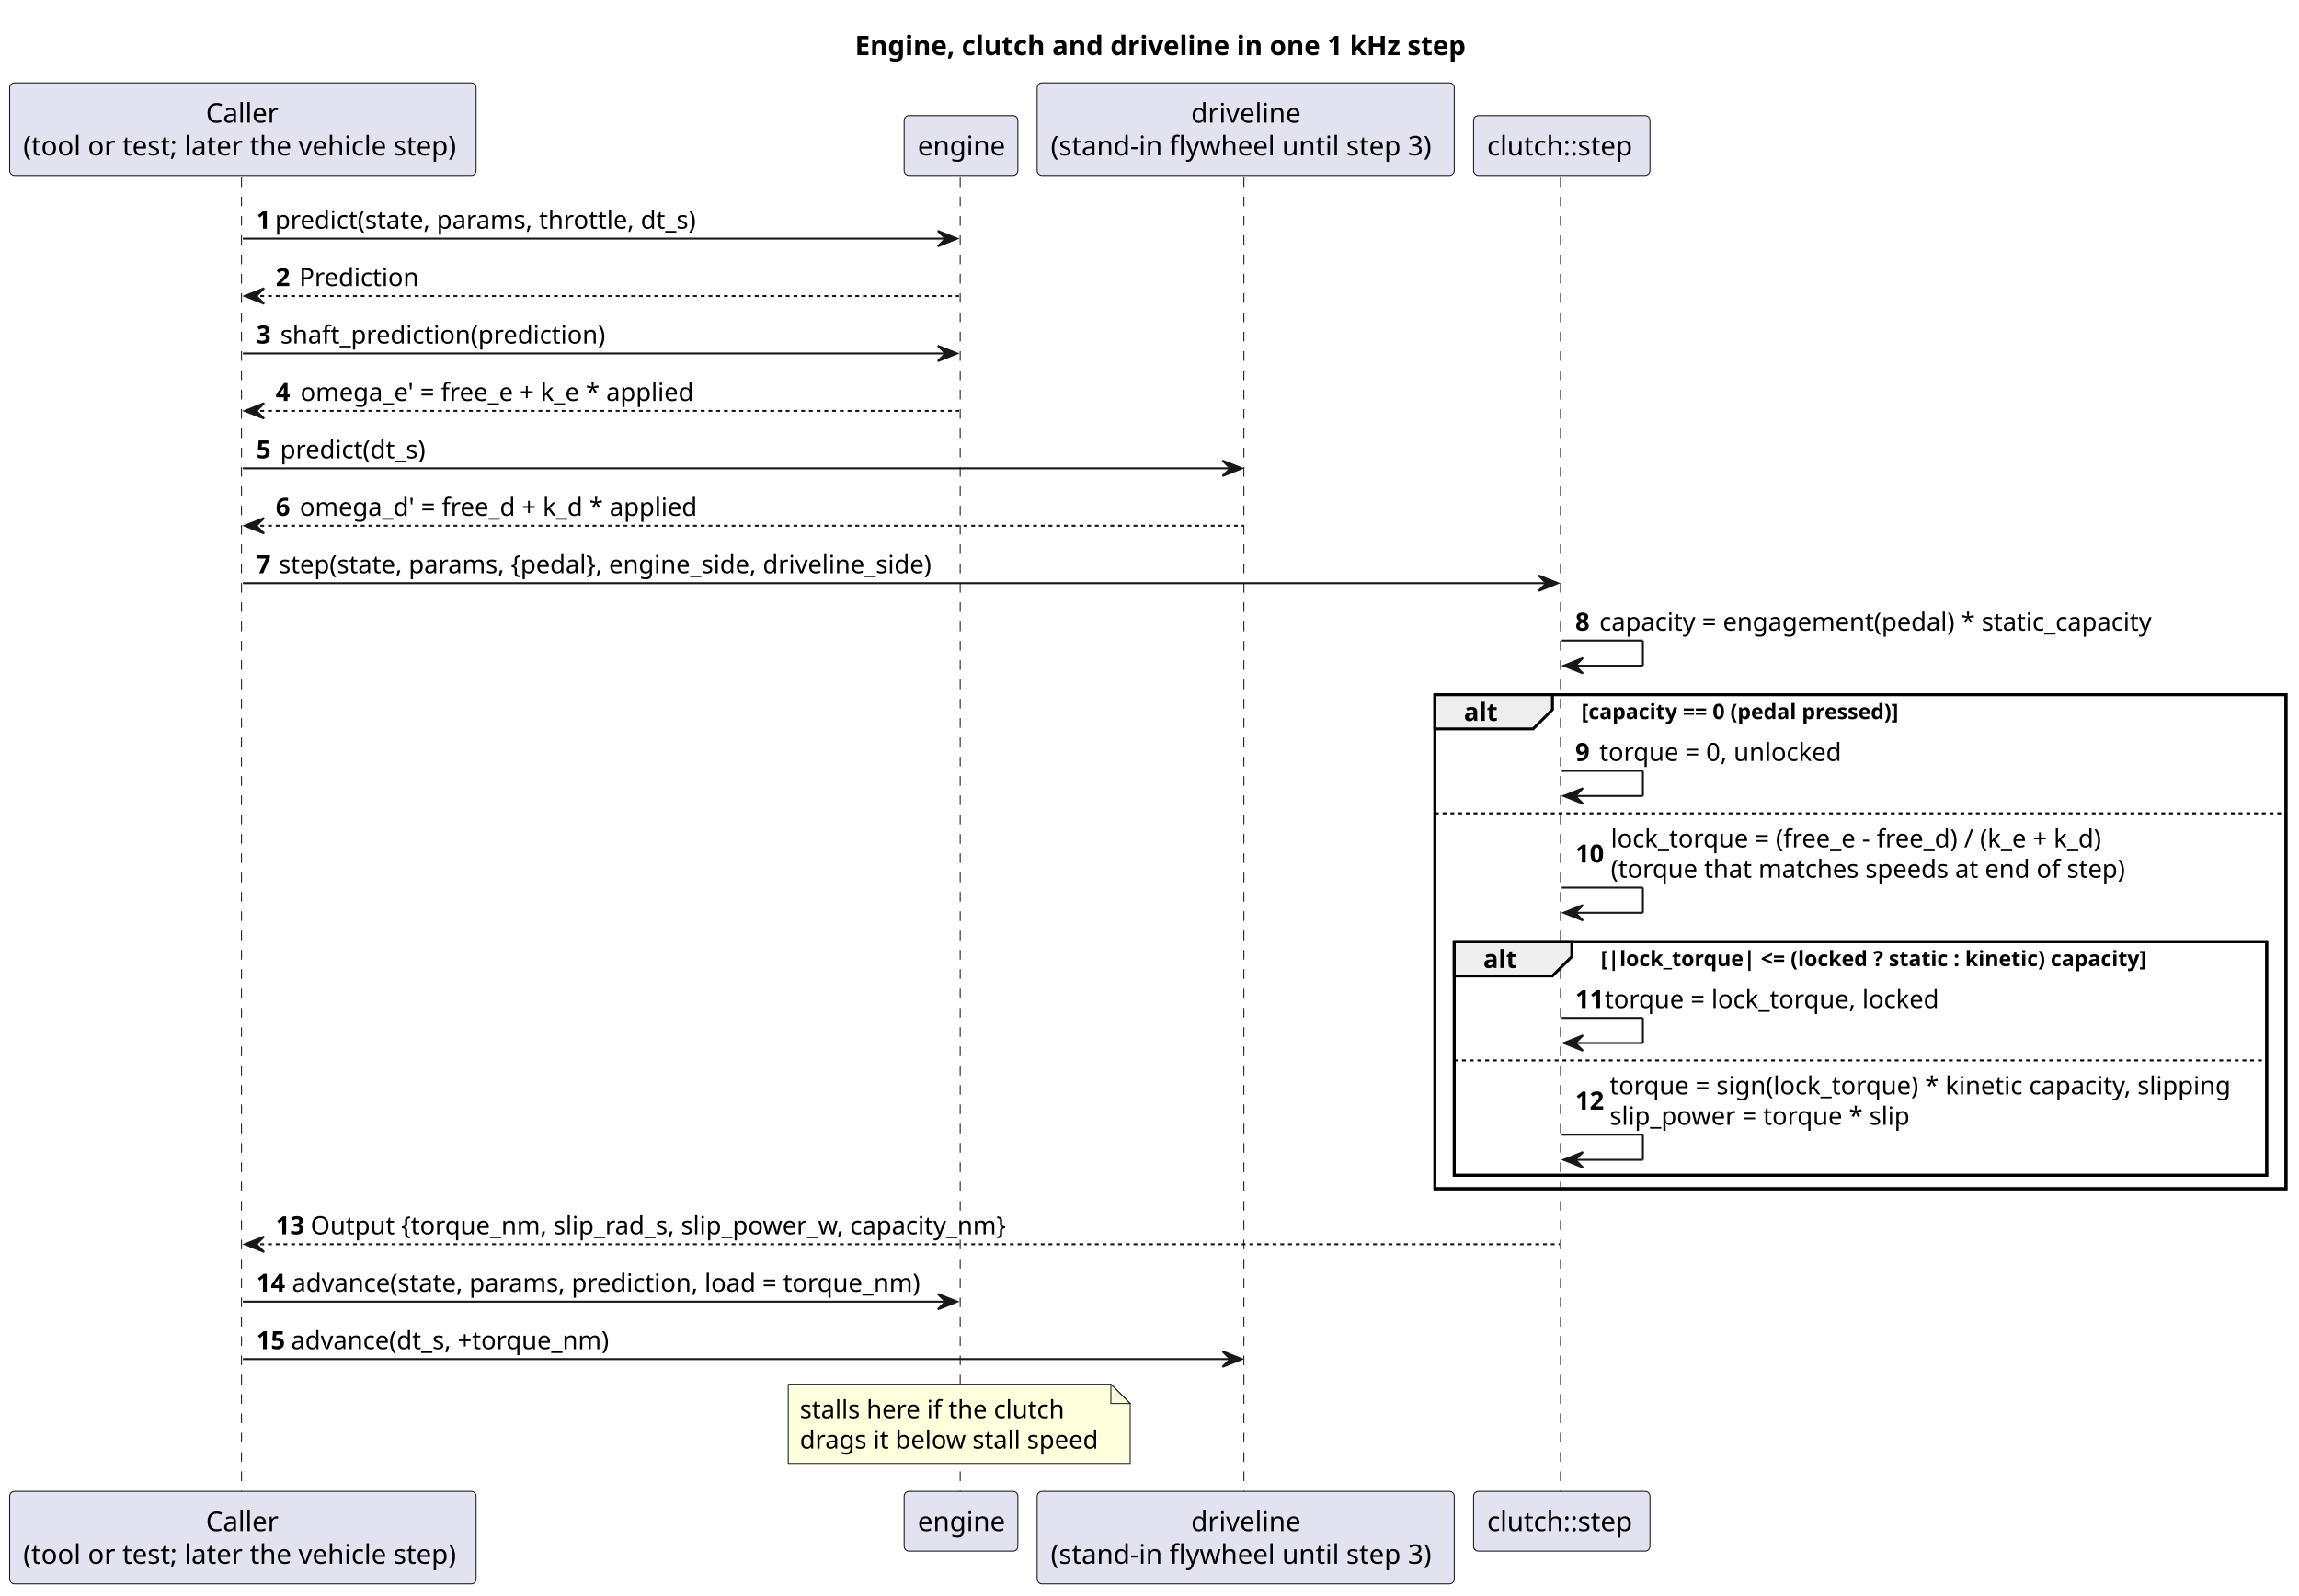
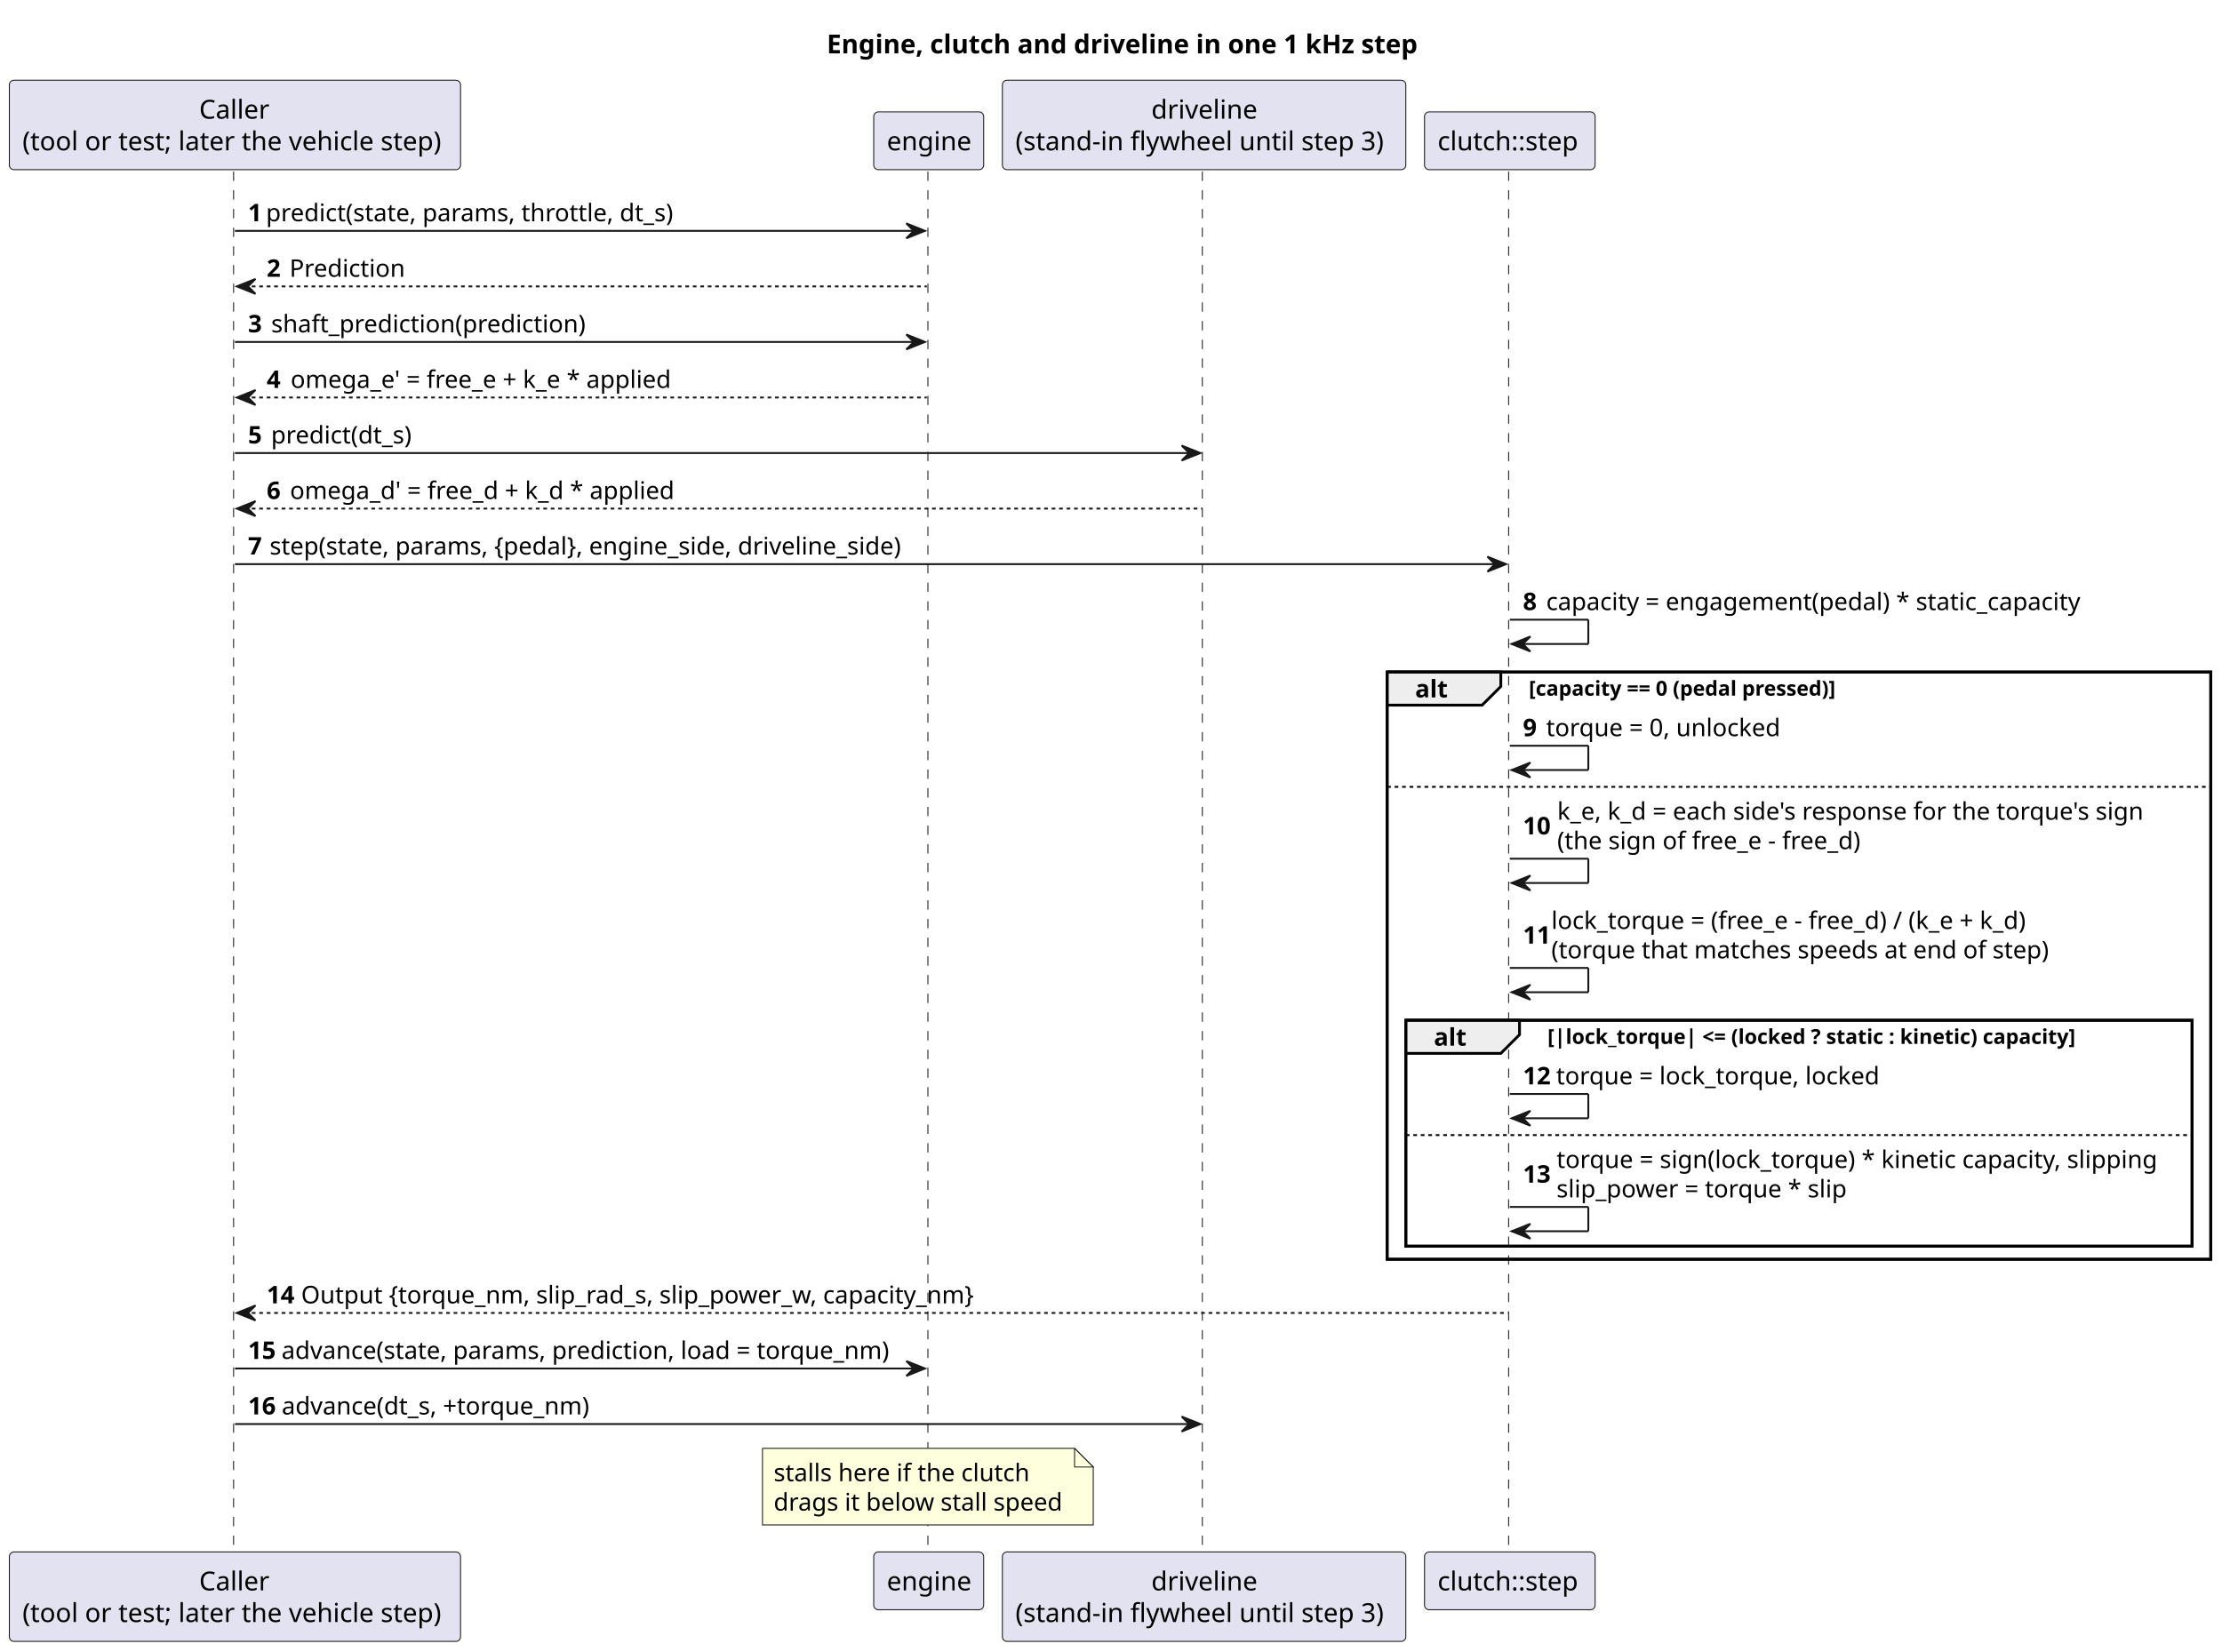
- <svg xmlns="http://www.w3.org/2000/svg" contentStyleType="text/css" height="826px" preserveAspectRatio="none" style="width:1190px;height:826px;background:#FFFFFF;" version="1.1" viewBox="0 0 1190 826" width="1190px" zoomAndPan="magnify">
+ <svg xmlns="http://www.w3.org/2000/svg" contentStyleType="text/css" height="884px" preserveAspectRatio="none" style="width:1189px;height:884px;background:#FFFFFF;" version="1.1" viewBox="0 0 1189 884" width="1189px" zoomAndPan="magnify">
  <defs />
  <g>
-     <text fill="#000000" font-family="sans-serif" font-size="14" font-weight="bold" lengthAdjust="spacing" textLength="307.228" x="442.522" y="28.562">Engine, clutch and driveline in one 1 kHz step</text>
-     <rect fill="none" height="255.836" style="stroke:#000000;stroke-width:1.5;" width="440.525" x="742.747" y="359.654" />
-     <rect fill="none" height="120.918" style="stroke:#000000;stroke-width:1.5;" width="420.525" x="752.747" y="487.572" />
-     <line style="stroke:#181818;stroke-width:0.5;stroke-dasharray:5.0,5.0;" x1="125" x2="125" y1="91.818" y2="773.138" />
-     <line style="stroke:#181818;stroke-width:0.5;stroke-dasharray:5.0,5.0;" x1="497.01" x2="497.01" y1="91.818" y2="773.138" />
-     <line style="stroke:#181818;stroke-width:0.5;stroke-dasharray:5.0,5.0;" x1="643.854" x2="643.854" y1="91.818" y2="773.138" />
-     <line style="stroke:#181818;stroke-width:0.5;stroke-dasharray:5.0,5.0;" x1="807.747" x2="807.747" y1="91.818" y2="773.138" />
+     <text fill="#000000" font-family="sans-serif" font-size="14" font-weight="bold" lengthAdjust="spacing" textLength="307.228" x="442.383" y="28.562">Engine, clutch and driveline in one 1 kHz step</text>
+     <rect fill="none" height="314.295" style="stroke:#000000;stroke-width:1.5;" width="440.728" x="742.264" y="359.654" />
+     <rect fill="none" height="120.918" style="stroke:#000000;stroke-width:1.5;" width="420.728" x="752.264" y="546.031" />
+     <line style="stroke:#181818;stroke-width:0.5;stroke-dasharray:5.0,5.0;" x1="125" x2="125" y1="91.818" y2="831.597" />
+     <line style="stroke:#181818;stroke-width:0.5;stroke-dasharray:5.0,5.0;" x1="496.528" x2="496.528" y1="91.818" y2="831.597" />
+     <line style="stroke:#181818;stroke-width:0.5;stroke-dasharray:5.0,5.0;" x1="643.372" x2="643.372" y1="91.818" y2="831.597" />
+     <line style="stroke:#181818;stroke-width:0.5;stroke-dasharray:5.0,5.0;" x1="807.264" x2="807.264" y1="91.818" y2="831.597" />
    <rect fill="#E2E2F0" height="47.879" rx="2.5" ry="2.5" style="stroke:#181818;stroke-width:0.5;" width="241.439" x="5" y="42.94" />
    <text fill="#000000" font-family="sans-serif" font-size="14" lengthAdjust="spacing" textLength="38.302" x="106.568" y="63.502">Caller</text>
    <text fill="#000000" font-family="sans-serif" font-size="14" lengthAdjust="spacing" textLength="227.439" x="12" y="80.441">(tool or test; later the vehicle step)</text>
-     <rect fill="#E2E2F0" height="47.879" rx="2.5" ry="2.5" style="stroke:#181818;stroke-width:0.5;" width="241.439" x="5" y="772.138" />
-     <text fill="#000000" font-family="sans-serif" font-size="14" lengthAdjust="spacing" textLength="38.302" x="106.568" y="792.7">Caller</text>
-     <text fill="#000000" font-family="sans-serif" font-size="14" lengthAdjust="spacing" textLength="227.439" x="12" y="809.64">(tool or test; later the vehicle step)</text>
-     <rect fill="#E2E2F0" height="30.939" rx="2.5" ry="2.5" style="stroke:#181818;stroke-width:0.5;" width="58.844" x="468.01" y="59.879" />
-     <text fill="#000000" font-family="sans-serif" font-size="14" lengthAdjust="spacing" textLength="44.844" x="475.01" y="80.441">engine</text>
-     <rect fill="#E2E2F0" height="30.939" rx="2.5" ry="2.5" style="stroke:#181818;stroke-width:0.5;" width="58.844" x="468.01" y="772.138" />
-     <text fill="#000000" font-family="sans-serif" font-size="14" lengthAdjust="spacing" textLength="44.844" x="475.01" y="792.7">engine</text>
-     <rect fill="#E2E2F0" height="47.879" rx="2.5" ry="2.5" style="stroke:#181818;stroke-width:0.5;" width="215.893" x="536.854" y="42.94" />
-     <text fill="#000000" font-family="sans-serif" font-size="14" lengthAdjust="spacing" textLength="56.478" x="616.561" y="63.502">driveline</text>
-     <text fill="#000000" font-family="sans-serif" font-size="14" lengthAdjust="spacing" textLength="201.893" x="543.854" y="80.441">(stand-in flywheel until step 3)</text>
-     <rect fill="#E2E2F0" height="47.879" rx="2.5" ry="2.5" style="stroke:#181818;stroke-width:0.5;" width="215.893" x="536.854" y="772.138" />
-     <text fill="#000000" font-family="sans-serif" font-size="14" lengthAdjust="spacing" textLength="56.478" x="616.561" y="792.7">driveline</text>
-     <text fill="#000000" font-family="sans-serif" font-size="14" lengthAdjust="spacing" textLength="201.893" x="543.854" y="809.64">(stand-in flywheel until step 3)</text>
-     <rect fill="#E2E2F0" height="30.939" rx="2.5" ry="2.5" style="stroke:#181818;stroke-width:0.5;" width="91.294" x="762.747" y="59.879" />
-     <text fill="#000000" font-family="sans-serif" font-size="14" lengthAdjust="spacing" textLength="77.294" x="769.747" y="80.441">clutch::step</text>
-     <rect fill="#E2E2F0" height="30.939" rx="2.5" ry="2.5" style="stroke:#181818;stroke-width:0.5;" width="91.294" x="762.747" y="772.138" />
-     <text fill="#000000" font-family="sans-serif" font-size="14" lengthAdjust="spacing" textLength="77.294" x="769.747" y="792.7">clutch::step</text>
-     <polygon fill="#181818" points="485.432,119.548,495.432,123.548,485.432,127.548,489.432,123.548" style="stroke:#181818;stroke-width:1.0;" />
-     <line style="stroke:#181818;stroke-width:1.0;" x1="125.719" x2="491.432" y1="123.548" y2="123.548" />
+     <rect fill="#E2E2F0" height="47.879" rx="2.5" ry="2.5" style="stroke:#181818;stroke-width:0.5;" width="241.439" x="5" y="830.597" />
+     <text fill="#000000" font-family="sans-serif" font-size="14" lengthAdjust="spacing" textLength="38.302" x="106.568" y="851.159">Caller</text>
+     <text fill="#000000" font-family="sans-serif" font-size="14" lengthAdjust="spacing" textLength="227.439" x="12" y="868.099">(tool or test; later the vehicle step)</text>
+     <rect fill="#E2E2F0" height="30.939" rx="2.5" ry="2.5" style="stroke:#181818;stroke-width:0.5;" width="58.844" x="467.528" y="59.879" />
+     <text fill="#000000" font-family="sans-serif" font-size="14" lengthAdjust="spacing" textLength="44.844" x="474.528" y="80.441">engine</text>
+     <rect fill="#E2E2F0" height="30.939" rx="2.5" ry="2.5" style="stroke:#181818;stroke-width:0.5;" width="58.844" x="467.528" y="830.597" />
+     <text fill="#000000" font-family="sans-serif" font-size="14" lengthAdjust="spacing" textLength="44.844" x="474.528" y="851.159">engine</text>
+     <rect fill="#E2E2F0" height="47.879" rx="2.5" ry="2.5" style="stroke:#181818;stroke-width:0.5;" width="215.893" x="536.372" y="42.94" />
+     <text fill="#000000" font-family="sans-serif" font-size="14" lengthAdjust="spacing" textLength="56.478" x="616.079" y="63.502">driveline</text>
+     <text fill="#000000" font-family="sans-serif" font-size="14" lengthAdjust="spacing" textLength="201.893" x="543.372" y="80.441">(stand-in flywheel until step 3)</text>
+     <rect fill="#E2E2F0" height="47.879" rx="2.5" ry="2.5" style="stroke:#181818;stroke-width:0.5;" width="215.893" x="536.372" y="830.597" />
+     <text fill="#000000" font-family="sans-serif" font-size="14" lengthAdjust="spacing" textLength="56.478" x="616.079" y="851.159">driveline</text>
+     <text fill="#000000" font-family="sans-serif" font-size="14" lengthAdjust="spacing" textLength="201.893" x="543.372" y="868.099">(stand-in flywheel until step 3)</text>
+     <rect fill="#E2E2F0" height="30.939" rx="2.5" ry="2.5" style="stroke:#181818;stroke-width:0.5;" width="91.294" x="762.264" y="59.879" />
+     <text fill="#000000" font-family="sans-serif" font-size="14" lengthAdjust="spacing" textLength="77.294" x="769.264" y="80.441">clutch::step</text>
+     <rect fill="#E2E2F0" height="30.939" rx="2.5" ry="2.5" style="stroke:#181818;stroke-width:0.5;" width="91.294" x="762.264" y="830.597" />
+     <text fill="#000000" font-family="sans-serif" font-size="14" lengthAdjust="spacing" textLength="77.294" x="769.264" y="851.159">clutch::step</text>
+     <polygon fill="#181818" points="484.95,119.548,494.95,123.548,484.95,127.548,488.95,123.548" style="stroke:#181818;stroke-width:1.0;" />
+     <line style="stroke:#181818;stroke-width:1.0;" x1="125.719" x2="490.95" y1="123.548" y2="123.548" />
    <text fill="#000000" font-family="sans-serif" font-size="13" font-weight="bold" lengthAdjust="spacing" textLength="5.605" x="132.719" y="118.412">1</text>
    <text fill="#000000" font-family="sans-serif" font-size="13" lengthAdjust="spacing" textLength="219.724" x="142.324" y="118.412">predict(state, params, throttle, dt_s)</text>
    <polygon fill="#181818" points="136.719,149.277,126.719,153.277,136.719,157.277,132.719,153.277" style="stroke:#181818;stroke-width:1.0;" />
-     <line style="stroke:#181818;stroke-width:1.0;stroke-dasharray:2.0,2.0;" x1="130.719" x2="496.432" y1="153.277" y2="153.277" />
+     <line style="stroke:#181818;stroke-width:1.0;stroke-dasharray:2.0,2.0;" x1="130.719" x2="495.95" y1="153.277" y2="153.277" />
    <text fill="#000000" font-family="sans-serif" font-size="13" font-weight="bold" lengthAdjust="spacing" textLength="8.188" x="142.719" y="148.142">2</text>
    <text fill="#000000" font-family="sans-serif" font-size="13" lengthAdjust="spacing" textLength="62.188" x="154.908" y="148.142">Prediction</text>
-     <polygon fill="#181818" points="485.432,179.007,495.432,183.007,485.432,187.007,489.432,183.007" style="stroke:#181818;stroke-width:1.0;" />
-     <line style="stroke:#181818;stroke-width:1.0;" x1="125.719" x2="491.432" y1="183.007" y2="183.007" />
+     <polygon fill="#181818" points="484.95,179.007,494.95,183.007,484.95,187.007,488.95,183.007" style="stroke:#181818;stroke-width:1.0;" />
+     <line style="stroke:#181818;stroke-width:1.0;" x1="125.719" x2="490.95" y1="183.007" y2="183.007" />
    <text fill="#000000" font-family="sans-serif" font-size="13" font-weight="bold" lengthAdjust="spacing" textLength="8.392" x="132.719" y="177.871">3</text>
    <text fill="#000000" font-family="sans-serif" font-size="13" lengthAdjust="spacing" textLength="170.016" x="145.111" y="177.871">shaft_prediction(prediction)</text>
    <polygon fill="#181818" points="136.719,208.736,126.719,212.736,136.719,216.736,132.719,212.736" style="stroke:#181818;stroke-width:1.0;" />
-     <line style="stroke:#181818;stroke-width:1.0;stroke-dasharray:2.0,2.0;" x1="130.719" x2="496.432" y1="212.736" y2="212.736" />
+     <line style="stroke:#181818;stroke-width:1.0;stroke-dasharray:2.0,2.0;" x1="130.719" x2="495.95" y1="212.736" y2="212.736" />
    <text fill="#000000" font-family="sans-serif" font-size="13" font-weight="bold" lengthAdjust="spacing" textLength="8.791" x="142.719" y="207.601">4</text>
    <text fill="#000000" font-family="sans-serif" font-size="13" lengthAdjust="spacing" textLength="209.162" x="155.511" y="207.601">omega_e' = free_e + k_e * applied</text>
-     <polygon fill="#181818" points="632.8,238.466,642.8,242.466,632.8,246.466,636.8,242.466" style="stroke:#181818;stroke-width:1.0;" />
-     <line style="stroke:#181818;stroke-width:1.0;" x1="125.719" x2="638.8" y1="242.466" y2="242.466" />
+     <polygon fill="#181818" points="632.318,238.466,642.318,242.466,632.318,246.466,636.318,242.466" style="stroke:#181818;stroke-width:1.0;" />
+     <line style="stroke:#181818;stroke-width:1.0;" x1="125.719" x2="638.318" y1="242.466" y2="242.466" />
    <text fill="#000000" font-family="sans-serif" font-size="13" font-weight="bold" lengthAdjust="spacing" textLength="8.309" x="132.719" y="237.33">5</text>
    <text fill="#000000" font-family="sans-serif" font-size="13" lengthAdjust="spacing" textLength="77.708" x="145.028" y="237.33">predict(dt_s)</text>
    <polygon fill="#181818" points="136.719,268.195,126.719,272.195,136.719,276.195,132.719,272.195" style="stroke:#181818;stroke-width:1.0;" />
-     <line style="stroke:#181818;stroke-width:1.0;stroke-dasharray:2.0,2.0;" x1="130.719" x2="643.8" y1="272.195" y2="272.195" />
+     <line style="stroke:#181818;stroke-width:1.0;stroke-dasharray:2.0,2.0;" x1="130.719" x2="643.318" y1="272.195" y2="272.195" />
    <text fill="#000000" font-family="sans-serif" font-size="13" font-weight="bold" lengthAdjust="spacing" textLength="8.442" x="142.719" y="267.06">6</text>
    <text fill="#000000" font-family="sans-serif" font-size="13" lengthAdjust="spacing" textLength="210.304" x="155.162" y="267.06">omega_d' = free_d + k_d * applied</text>
-     <polygon fill="#181818" points="796.394,297.925,806.394,301.925,796.394,305.925,800.394,301.925" style="stroke:#181818;stroke-width:1.0;" />
-     <line style="stroke:#181818;stroke-width:1.0;" x1="125.719" x2="802.394" y1="301.925" y2="301.925" />
+     <polygon fill="#181818" points="795.911,297.925,805.911,301.925,795.911,305.925,799.911,301.925" style="stroke:#181818;stroke-width:1.0;" />
+     <line style="stroke:#181818;stroke-width:1.0;" x1="125.719" x2="801.911" y1="301.925" y2="301.925" />
    <text fill="#000000" font-family="sans-serif" font-size="13" font-weight="bold" lengthAdjust="spacing" textLength="7.56" x="132.719" y="296.789">7</text>
    <text fill="#000000" font-family="sans-serif" font-size="13" lengthAdjust="spacing" textLength="343.764" x="144.279" y="296.789">step(state, params, {pedal}, engine_side, driveline_side)</text>
-     <line style="stroke:#181818;stroke-width:1.0;" x1="808.394" x2="850.394" y1="331.654" y2="331.654" />
-     <line style="stroke:#181818;stroke-width:1.0;" x1="850.394" x2="850.394" y1="331.654" y2="344.654" />
-     <line style="stroke:#181818;stroke-width:1.0;" x1="809.394" x2="850.394" y1="344.654" y2="344.654" />
-     <polygon fill="#181818" points="819.394,340.654,809.394,344.654,819.394,348.654,815.394,344.654" style="stroke:#181818;stroke-width:1.0;" />
-     <text fill="#000000" font-family="sans-serif" font-size="13" font-weight="bold" lengthAdjust="spacing" textLength="8.461" x="815.394" y="326.519">8</text>
-     <text fill="#000000" font-family="sans-serif" font-size="13" lengthAdjust="spacing" textLength="293.566" x="827.855" y="326.519">capacity = engagement(pedal) * static_capacity</text>
-     <path d="M742.747,359.654 L803.578,359.654 L803.578,367.384 L793.578,377.384 L742.747,377.384 L742.747,359.654 " fill="#EEEEEE" style="stroke:#000000;stroke-width:1.5;" />
-     <rect fill="none" height="255.836" style="stroke:#000000;stroke-width:1.5;" width="440.525" x="742.747" y="359.654" />
-     <text fill="#000000" font-family="sans-serif" font-size="13" font-weight="bold" lengthAdjust="spacing" textLength="15.831" x="757.747" y="373.248">alt</text>
-     <text fill="#000000" font-family="sans-serif" font-size="11" font-weight="bold" lengthAdjust="spacing" textLength="169.2" x="818.578" y="372.31">[capacity == 0 (pedal pressed)]</text>
-     <line style="stroke:#181818;stroke-width:1.0;" x1="808.394" x2="850.394" y1="399.113" y2="399.113" />
-     <line style="stroke:#181818;stroke-width:1.0;" x1="850.394" x2="850.394" y1="399.113" y2="412.113" />
-     <line style="stroke:#181818;stroke-width:1.0;" x1="809.394" x2="850.394" y1="412.113" y2="412.113" />
-     <polygon fill="#181818" points="819.394,408.113,809.394,412.113,819.394,416.113,815.394,412.113" style="stroke:#181818;stroke-width:1.0;" />
-     <text fill="#000000" font-family="sans-serif" font-size="13" font-weight="bold" lengthAdjust="spacing" textLength="8.442" x="815.394" y="393.978">9</text>
-     <text fill="#000000" font-family="sans-serif" font-size="13" lengthAdjust="spacing" textLength="128.096" x="827.836" y="393.978">torque = 0, unlocked</text>
-     <line style="stroke:#000000;stroke-width:1.0;stroke-dasharray:2.0,2.0;" x1="742.747" x2="1183.272" y1="421.113" y2="421.113" />
-     <line style="stroke:#181818;stroke-width:1.0;" x1="808.394" x2="850.394" y1="459.572" y2="459.572" />
-     <line style="stroke:#181818;stroke-width:1.0;" x1="850.394" x2="850.394" y1="459.572" y2="472.572" />
-     <line style="stroke:#181818;stroke-width:1.0;" x1="809.394" x2="850.394" y1="472.572" y2="472.572" />
-     <polygon fill="#181818" points="819.394,468.572,809.394,472.572,819.394,476.572,815.394,472.572" style="stroke:#181818;stroke-width:1.0;" />
-     <text fill="#000000" font-family="sans-serif" font-size="13" font-weight="bold" lengthAdjust="spacing" textLength="14.371" x="815.394" y="446.572">10</text>
-     <text fill="#000000" font-family="sans-serif" font-size="13" lengthAdjust="spacing" textLength="266.475" x="833.765" y="438.707">lock_torque = (free_e - free_d) / (k_e + k_d)</text>
-     <text fill="#000000" font-family="sans-serif" font-size="13" lengthAdjust="spacing" textLength="270.067" x="833.765" y="454.437">(torque that matches speeds at end of step)</text>
-     <path d="M752.747,487.572 L813.578,487.572 L813.578,495.302 L803.578,505.302 L752.747,505.302 L752.747,487.572 " fill="#EEEEEE" style="stroke:#000000;stroke-width:1.5;" />
-     <rect fill="none" height="120.918" style="stroke:#000000;stroke-width:1.5;" width="420.525" x="752.747" y="487.572" />
-     <text fill="#000000" font-family="sans-serif" font-size="13" font-weight="bold" lengthAdjust="spacing" textLength="15.831" x="767.747" y="501.166">alt</text>
-     <text fill="#000000" font-family="sans-serif" font-size="11" font-weight="bold" lengthAdjust="spacing" textLength="279.812" x="828.578" y="500.228">[|lock_torque| &lt;= (locked ? static : kinetic) capacity]</text>
-     <line style="stroke:#181818;stroke-width:1.0;" x1="808.394" x2="850.394" y1="527.031" y2="527.031" />
-     <line style="stroke:#181818;stroke-width:1.0;" x1="850.394" x2="850.394" y1="527.031" y2="540.031" />
-     <line style="stroke:#181818;stroke-width:1.0;" x1="809.394" x2="850.394" y1="540.031" y2="540.031" />
-     <polygon fill="#181818" points="819.394,536.031,809.394,540.031,819.394,544.031,815.394,540.031" style="stroke:#181818;stroke-width:1.0;" />
-     <text fill="#000000" font-family="sans-serif" font-size="13" font-weight="bold" lengthAdjust="spacing" textLength="11.21" x="815.394" y="521.895">11</text>
-     <text fill="#000000" font-family="sans-serif" font-size="13" lengthAdjust="spacing" textLength="176.128" x="830.604" y="521.895">torque = lock_torque, locked</text>
-     <line style="stroke:#000000;stroke-width:1.0;stroke-dasharray:2.0,2.0;" x1="752.747" x2="1173.272" y1="549.031" y2="549.031" />
-     <line style="stroke:#181818;stroke-width:1.0;" x1="808.394" x2="850.394" y1="587.49" y2="587.49" />
-     <line style="stroke:#181818;stroke-width:1.0;" x1="850.394" x2="850.394" y1="587.49" y2="600.49" />
-     <line style="stroke:#181818;stroke-width:1.0;" x1="809.394" x2="850.394" y1="600.49" y2="600.49" />
-     <polygon fill="#181818" points="819.394,596.49,809.394,600.49,819.394,604.49,815.394,600.49" style="stroke:#181818;stroke-width:1.0;" />
-     <text fill="#000000" font-family="sans-serif" font-size="13" font-weight="bold" lengthAdjust="spacing" textLength="13.793" x="815.394" y="574.49">12</text>
-     <text fill="#000000" font-family="sans-serif" font-size="13" lengthAdjust="spacing" textLength="328.085" x="833.187" y="566.625">torque = sign(lock_torque) * kinetic capacity, slipping</text>
-     <text fill="#000000" font-family="sans-serif" font-size="13" lengthAdjust="spacing" textLength="156.94" x="833.187" y="582.355">slip_power = torque * slip</text>
-     <polygon fill="#181818" points="136.719,640.22,126.719,644.22,136.719,648.22,132.719,644.22" style="stroke:#181818;stroke-width:1.0;" />
-     <line style="stroke:#181818;stroke-width:1.0;stroke-dasharray:2.0,2.0;" x1="130.719" x2="807.394" y1="644.22" y2="644.22" />
-     <text fill="#000000" font-family="sans-serif" font-size="13" font-weight="bold" lengthAdjust="spacing" textLength="13.997" x="142.719" y="639.084">13</text>
-     <text fill="#000000" font-family="sans-serif" font-size="13" lengthAdjust="spacing" textLength="363.479" x="160.716" y="639.084">Output {torque_nm, slip_rad_s, slip_power_w, capacity_nm}</text>
-     <polygon fill="#181818" points="485.432,669.949,495.432,673.949,485.432,677.949,489.432,673.949" style="stroke:#181818;stroke-width:1.0;" />
-     <line style="stroke:#181818;stroke-width:1.0;" x1="125.719" x2="491.432" y1="673.949" y2="673.949" />
-     <text fill="#000000" font-family="sans-serif" font-size="13" font-weight="bold" lengthAdjust="spacing" textLength="14.396" x="132.719" y="668.813">14</text>
-     <text fill="#000000" font-family="sans-serif" font-size="13" lengthAdjust="spacing" textLength="329.316" x="151.116" y="668.813">advance(state, params, prediction, load = torque_nm)</text>
-     <polygon fill="#181818" points="632.8,699.679,642.8,703.679,632.8,707.679,636.8,703.679" style="stroke:#181818;stroke-width:1.0;" />
-     <line style="stroke:#181818;stroke-width:1.0;" x1="125.719" x2="638.8" y1="703.679" y2="703.679" />
-     <text fill="#000000" font-family="sans-serif" font-size="13" font-weight="bold" lengthAdjust="spacing" textLength="13.914" x="132.719" y="698.543">15</text>
-     <text fill="#000000" font-family="sans-serif" font-size="13" lengthAdjust="spacing" textLength="168.207" x="150.633" y="698.543">advance(dt_s, +torque_nm)</text>
-     <path d="M408,716.679 L408,757.679 L585,757.679 L585,726.679 L575,716.679 L408,716.679 " fill="#FEFFDD" style="stroke:#181818;stroke-width:0.5;" />
-     <path d="M575,716.679 L575,726.679 L585,726.679 L575,716.679 " fill="#FEFFDD" style="stroke:#181818;stroke-width:0.5;" />
-     <text fill="#000000" font-family="sans-serif" font-size="13" lengthAdjust="spacing" textLength="139.045" x="414" y="734.273">stalls here if the clutch</text>
-     <text fill="#000000" font-family="sans-serif" font-size="13" lengthAdjust="spacing" textLength="156.787" x="414" y="750.002">drags it below stall speed</text>
+     <line style="stroke:#181818;stroke-width:1.0;" x1="807.911" x2="849.911" y1="331.654" y2="331.654" />
+     <line style="stroke:#181818;stroke-width:1.0;" x1="849.911" x2="849.911" y1="331.654" y2="344.654" />
+     <line style="stroke:#181818;stroke-width:1.0;" x1="808.911" x2="849.911" y1="344.654" y2="344.654" />
+     <polygon fill="#181818" points="818.911,340.654,808.911,344.654,818.911,348.654,814.911,344.654" style="stroke:#181818;stroke-width:1.0;" />
+     <text fill="#000000" font-family="sans-serif" font-size="13" font-weight="bold" lengthAdjust="spacing" textLength="8.461" x="814.911" y="326.519">8</text>
+     <text fill="#000000" font-family="sans-serif" font-size="13" lengthAdjust="spacing" textLength="293.566" x="827.373" y="326.519">capacity = engagement(pedal) * static_capacity</text>
+     <path d="M742.264,359.654 L803.095,359.654 L803.095,367.384 L793.095,377.384 L742.264,377.384 L742.264,359.654 " fill="#EEEEEE" style="stroke:#000000;stroke-width:1.5;" />
+     <rect fill="none" height="314.295" style="stroke:#000000;stroke-width:1.5;" width="440.728" x="742.264" y="359.654" />
+     <text fill="#000000" font-family="sans-serif" font-size="13" font-weight="bold" lengthAdjust="spacing" textLength="15.831" x="757.264" y="373.248">alt</text>
+     <text fill="#000000" font-family="sans-serif" font-size="11" font-weight="bold" lengthAdjust="spacing" textLength="169.2" x="818.095" y="372.31">[capacity == 0 (pedal pressed)]</text>
+     <line style="stroke:#181818;stroke-width:1.0;" x1="807.911" x2="849.911" y1="399.113" y2="399.113" />
+     <line style="stroke:#181818;stroke-width:1.0;" x1="849.911" x2="849.911" y1="399.113" y2="412.113" />
+     <line style="stroke:#181818;stroke-width:1.0;" x1="808.911" x2="849.911" y1="412.113" y2="412.113" />
+     <polygon fill="#181818" points="818.911,408.113,808.911,412.113,818.911,416.113,814.911,412.113" style="stroke:#181818;stroke-width:1.0;" />
+     <text fill="#000000" font-family="sans-serif" font-size="13" font-weight="bold" lengthAdjust="spacing" textLength="8.442" x="814.911" y="393.978">9</text>
+     <text fill="#000000" font-family="sans-serif" font-size="13" lengthAdjust="spacing" textLength="128.096" x="827.354" y="393.978">torque = 0, unlocked</text>
+     <line style="stroke:#000000;stroke-width:1.0;stroke-dasharray:2.0,2.0;" x1="742.264" x2="1182.993" y1="421.113" y2="421.113" />
+     <line style="stroke:#181818;stroke-width:1.0;" x1="807.911" x2="849.911" y1="459.572" y2="459.572" />
+     <line style="stroke:#181818;stroke-width:1.0;" x1="849.911" x2="849.911" y1="459.572" y2="472.572" />
+     <line style="stroke:#181818;stroke-width:1.0;" x1="808.911" x2="849.911" y1="472.572" y2="472.572" />
+     <polygon fill="#181818" points="818.911,468.572,808.911,472.572,818.911,476.572,814.911,472.572" style="stroke:#181818;stroke-width:1.0;" />
+     <text fill="#000000" font-family="sans-serif" font-size="13" font-weight="bold" lengthAdjust="spacing" textLength="14.371" x="814.911" y="446.572">10</text>
+     <text fill="#000000" font-family="sans-serif" font-size="13" lengthAdjust="spacing" textLength="324.041" x="833.282" y="438.707">k_e, k_d = each side's response for the torque's sign</text>
+     <text fill="#000000" font-family="sans-serif" font-size="13" lengthAdjust="spacing" textLength="168.657" x="833.282" y="454.437">(the sign of free_e - free_d)</text>
+     <line style="stroke:#181818;stroke-width:1.0;" x1="807.911" x2="849.911" y1="518.031" y2="518.031" />
+     <line style="stroke:#181818;stroke-width:1.0;" x1="849.911" x2="849.911" y1="518.031" y2="531.031" />
+     <line style="stroke:#181818;stroke-width:1.0;" x1="808.911" x2="849.911" y1="531.031" y2="531.031" />
+     <polygon fill="#181818" points="818.911,527.031,808.911,531.031,818.911,535.031,814.911,531.031" style="stroke:#181818;stroke-width:1.0;" />
+     <text fill="#000000" font-family="sans-serif" font-size="13" font-weight="bold" lengthAdjust="spacing" textLength="11.21" x="814.911" y="505.031">11</text>
+     <text fill="#000000" font-family="sans-serif" font-size="13" lengthAdjust="spacing" textLength="266.475" x="830.121" y="497.166">lock_torque = (free_e - free_d) / (k_e + k_d)</text>
+     <text fill="#000000" font-family="sans-serif" font-size="13" lengthAdjust="spacing" textLength="270.067" x="830.121" y="512.895">(torque that matches speeds at end of step)</text>
+     <path d="M752.264,546.031 L813.095,546.031 L813.095,553.761 L803.095,563.761 L752.264,563.761 L752.264,546.031 " fill="#EEEEEE" style="stroke:#000000;stroke-width:1.5;" />
+     <rect fill="none" height="120.918" style="stroke:#000000;stroke-width:1.5;" width="420.728" x="752.264" y="546.031" />
+     <text fill="#000000" font-family="sans-serif" font-size="13" font-weight="bold" lengthAdjust="spacing" textLength="15.831" x="767.264" y="559.625">alt</text>
+     <text fill="#000000" font-family="sans-serif" font-size="11" font-weight="bold" lengthAdjust="spacing" textLength="279.812" x="828.095" y="558.688">[|lock_torque| &lt;= (locked ? static : kinetic) capacity]</text>
+     <line style="stroke:#181818;stroke-width:1.0;" x1="807.911" x2="849.911" y1="585.49" y2="585.49" />
+     <line style="stroke:#181818;stroke-width:1.0;" x1="849.911" x2="849.911" y1="585.49" y2="598.49" />
+     <line style="stroke:#181818;stroke-width:1.0;" x1="808.911" x2="849.911" y1="598.49" y2="598.49" />
+     <polygon fill="#181818" points="818.911,594.49,808.911,598.49,818.911,602.49,814.911,598.49" style="stroke:#181818;stroke-width:1.0;" />
+     <text fill="#000000" font-family="sans-serif" font-size="13" font-weight="bold" lengthAdjust="spacing" textLength="13.793" x="814.911" y="580.355">12</text>
+     <text fill="#000000" font-family="sans-serif" font-size="13" lengthAdjust="spacing" textLength="176.128" x="832.705" y="580.355">torque = lock_torque, locked</text>
+     <line style="stroke:#000000;stroke-width:1.0;stroke-dasharray:2.0,2.0;" x1="752.264" x2="1172.993" y1="607.49" y2="607.49" />
+     <line style="stroke:#181818;stroke-width:1.0;" x1="807.911" x2="849.911" y1="645.949" y2="645.949" />
+     <line style="stroke:#181818;stroke-width:1.0;" x1="849.911" x2="849.911" y1="645.949" y2="658.949" />
+     <line style="stroke:#181818;stroke-width:1.0;" x1="808.911" x2="849.911" y1="658.949" y2="658.949" />
+     <polygon fill="#181818" points="818.911,654.949,808.911,658.949,818.911,662.949,814.911,658.949" style="stroke:#181818;stroke-width:1.0;" />
+     <text fill="#000000" font-family="sans-serif" font-size="13" font-weight="bold" lengthAdjust="spacing" textLength="13.997" x="814.911" y="632.949">13</text>
+     <text fill="#000000" font-family="sans-serif" font-size="13" lengthAdjust="spacing" textLength="328.085" x="832.908" y="625.084">torque = sign(lock_torque) * kinetic capacity, slipping</text>
+     <text fill="#000000" font-family="sans-serif" font-size="13" lengthAdjust="spacing" textLength="156.94" x="832.908" y="640.813">slip_power = torque * slip</text>
+     <polygon fill="#181818" points="136.719,698.679,126.719,702.679,136.719,706.679,132.719,702.679" style="stroke:#181818;stroke-width:1.0;" />
+     <line style="stroke:#181818;stroke-width:1.0;stroke-dasharray:2.0,2.0;" x1="130.719" x2="806.911" y1="702.679" y2="702.679" />
+     <text fill="#000000" font-family="sans-serif" font-size="13" font-weight="bold" lengthAdjust="spacing" textLength="14.396" x="142.719" y="697.543">14</text>
+     <text fill="#000000" font-family="sans-serif" font-size="13" lengthAdjust="spacing" textLength="363.479" x="161.116" y="697.543">Output {torque_nm, slip_rad_s, slip_power_w, capacity_nm}</text>
+     <polygon fill="#181818" points="484.95,728.408,494.95,732.408,484.95,736.408,488.95,732.408" style="stroke:#181818;stroke-width:1.0;" />
+     <line style="stroke:#181818;stroke-width:1.0;" x1="125.719" x2="490.95" y1="732.408" y2="732.408" />
+     <text fill="#000000" font-family="sans-serif" font-size="13" font-weight="bold" lengthAdjust="spacing" textLength="13.914" x="132.719" y="727.273">15</text>
+     <text fill="#000000" font-family="sans-serif" font-size="13" lengthAdjust="spacing" textLength="329.316" x="150.633" y="727.273">advance(state, params, prediction, load = torque_nm)</text>
+     <polygon fill="#181818" points="632.318,758.138,642.318,762.138,632.318,766.138,636.318,762.138" style="stroke:#181818;stroke-width:1.0;" />
+     <line style="stroke:#181818;stroke-width:1.0;" x1="125.719" x2="638.318" y1="762.138" y2="762.138" />
+     <text fill="#000000" font-family="sans-serif" font-size="13" font-weight="bold" lengthAdjust="spacing" textLength="14.047" x="132.719" y="757.002">16</text>
+     <text fill="#000000" font-family="sans-serif" font-size="13" lengthAdjust="spacing" textLength="168.207" x="150.767" y="757.002">advance(dt_s, +torque_nm)</text>
+     <path d="M408,775.138 L408,816.138 L585,816.138 L585,785.138 L575,775.138 L408,775.138 " fill="#FEFFDD" style="stroke:#181818;stroke-width:0.5;" />
+     <path d="M575,775.138 L575,785.138 L585,785.138 L575,775.138 " fill="#FEFFDD" style="stroke:#181818;stroke-width:0.5;" />
+     <text fill="#000000" font-family="sans-serif" font-size="13" lengthAdjust="spacing" textLength="139.045" x="414" y="792.731">stalls here if the clutch</text>
+     <text fill="#000000" font-family="sans-serif" font-size="13" lengthAdjust="spacing" textLength="156.787" x="414" y="808.461">drags it below stall speed</text>
  </g>
</svg>
